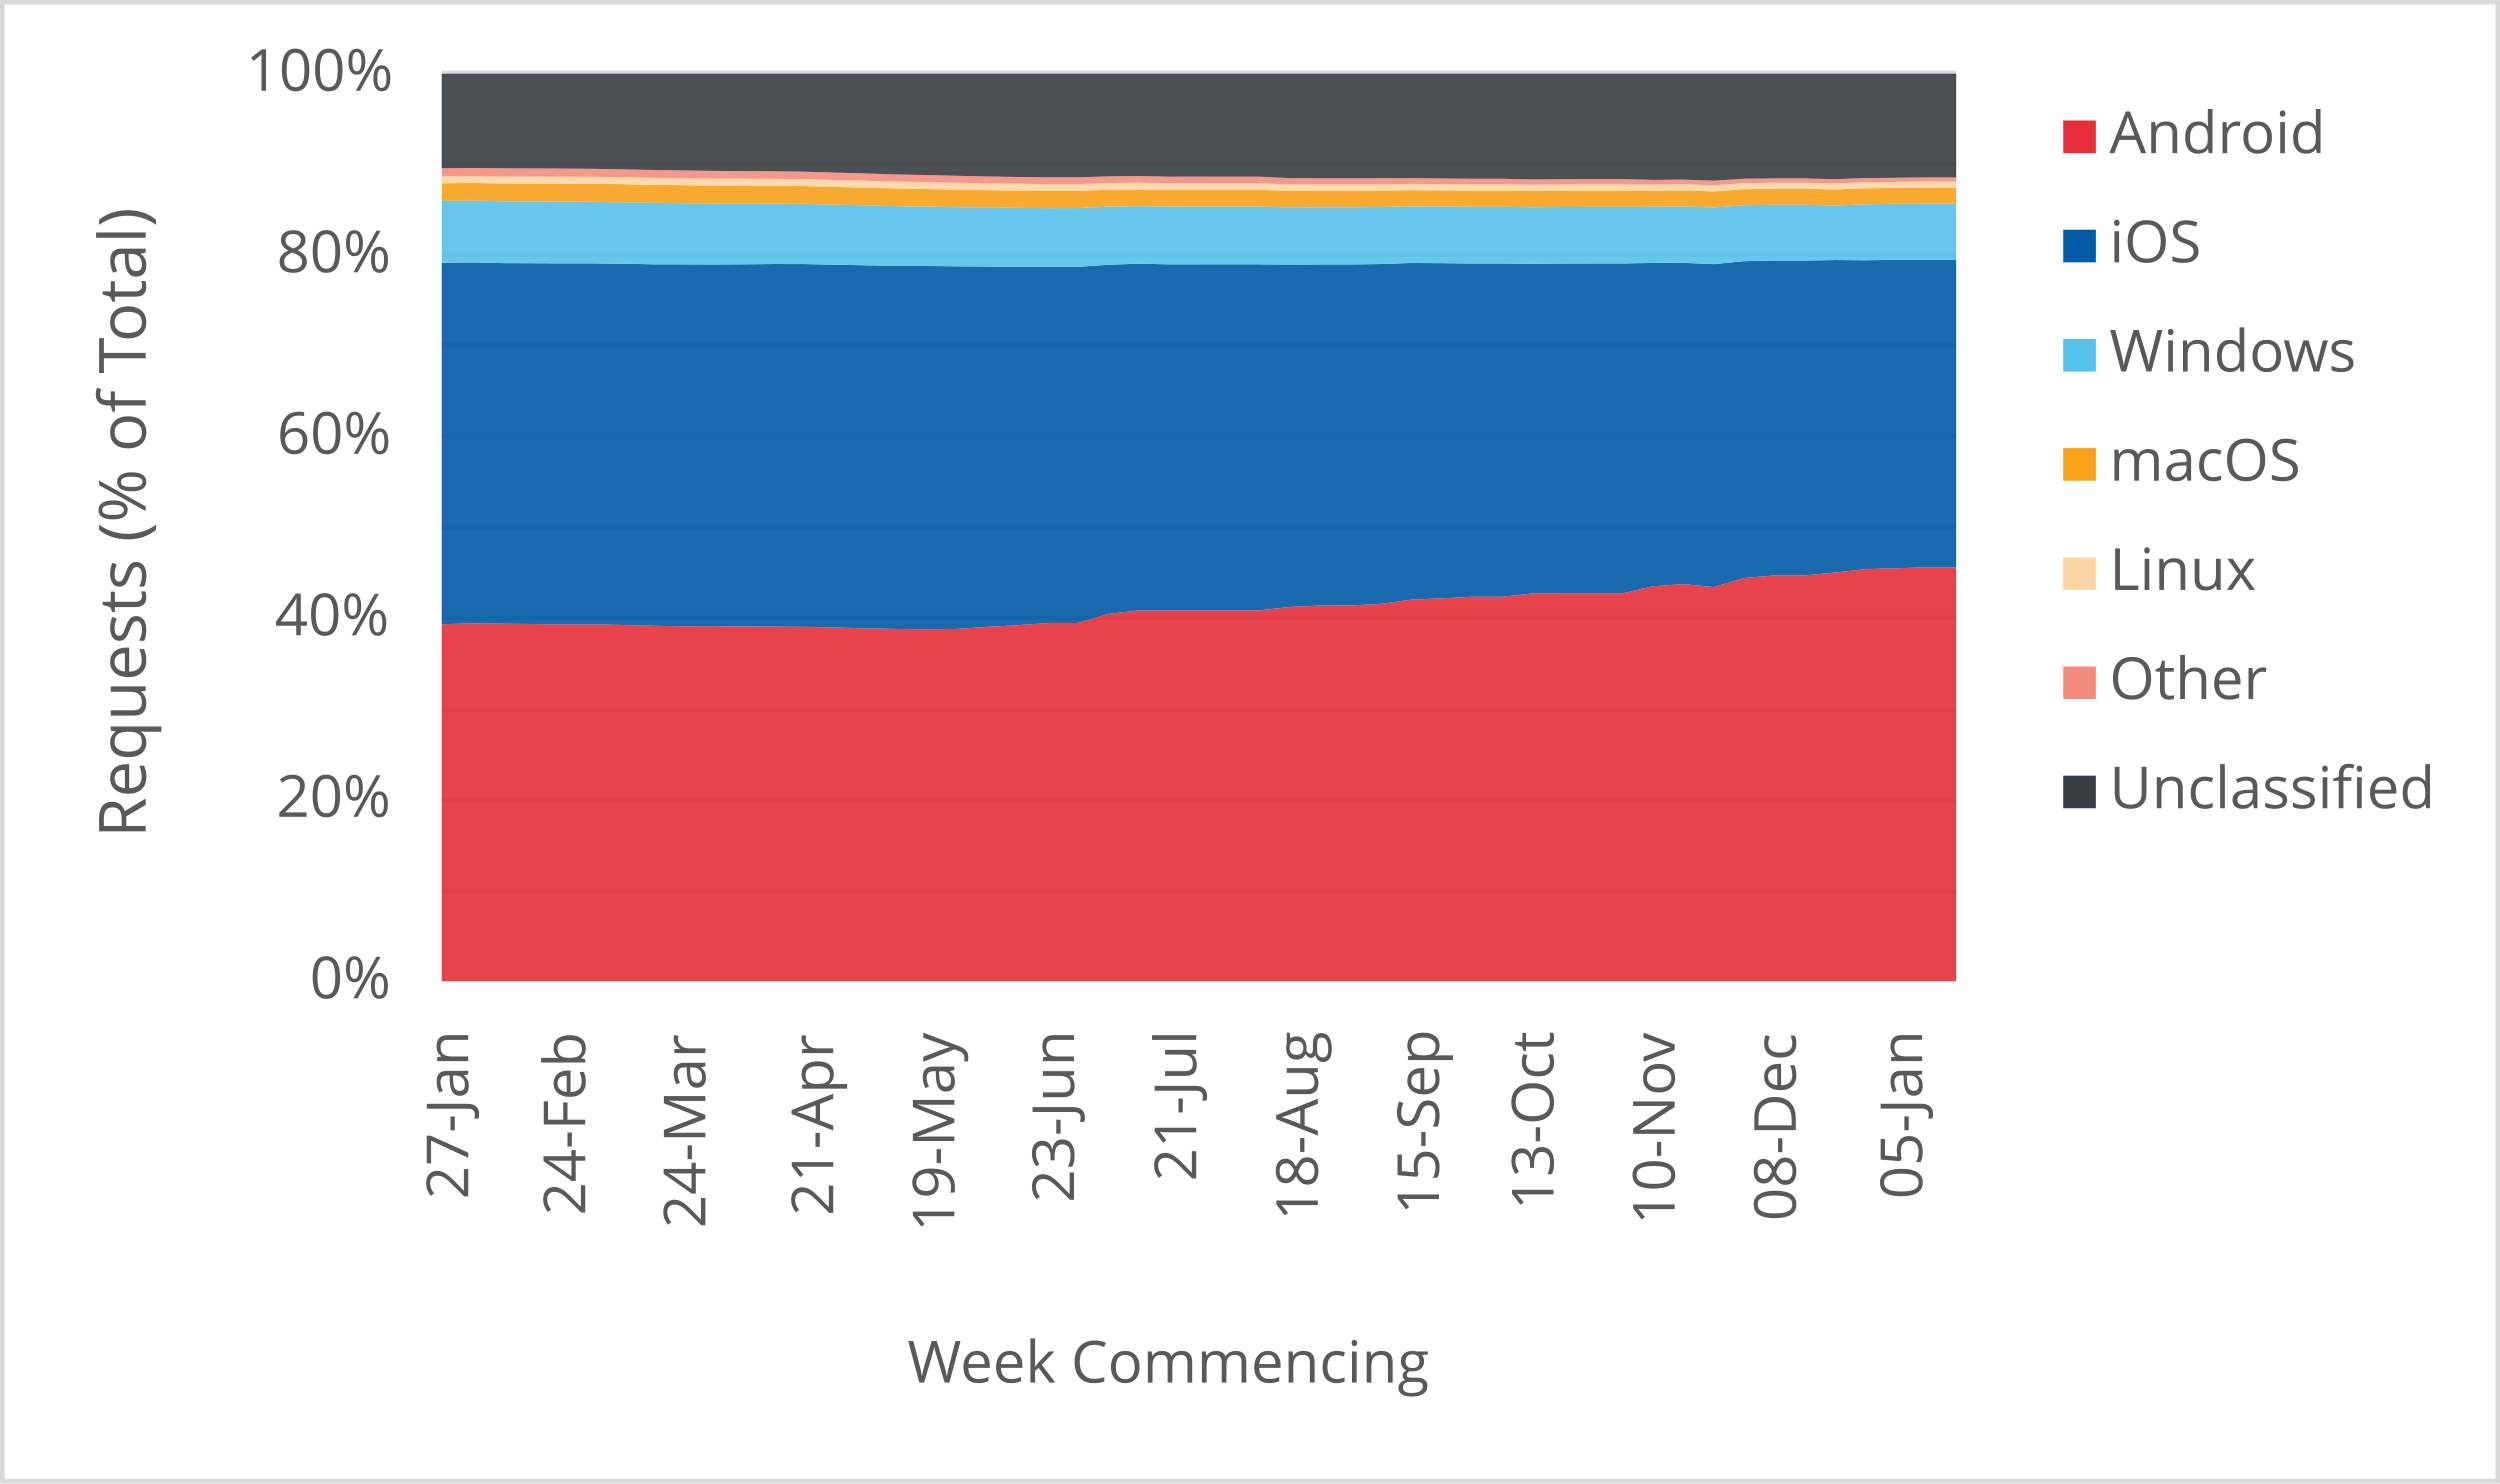
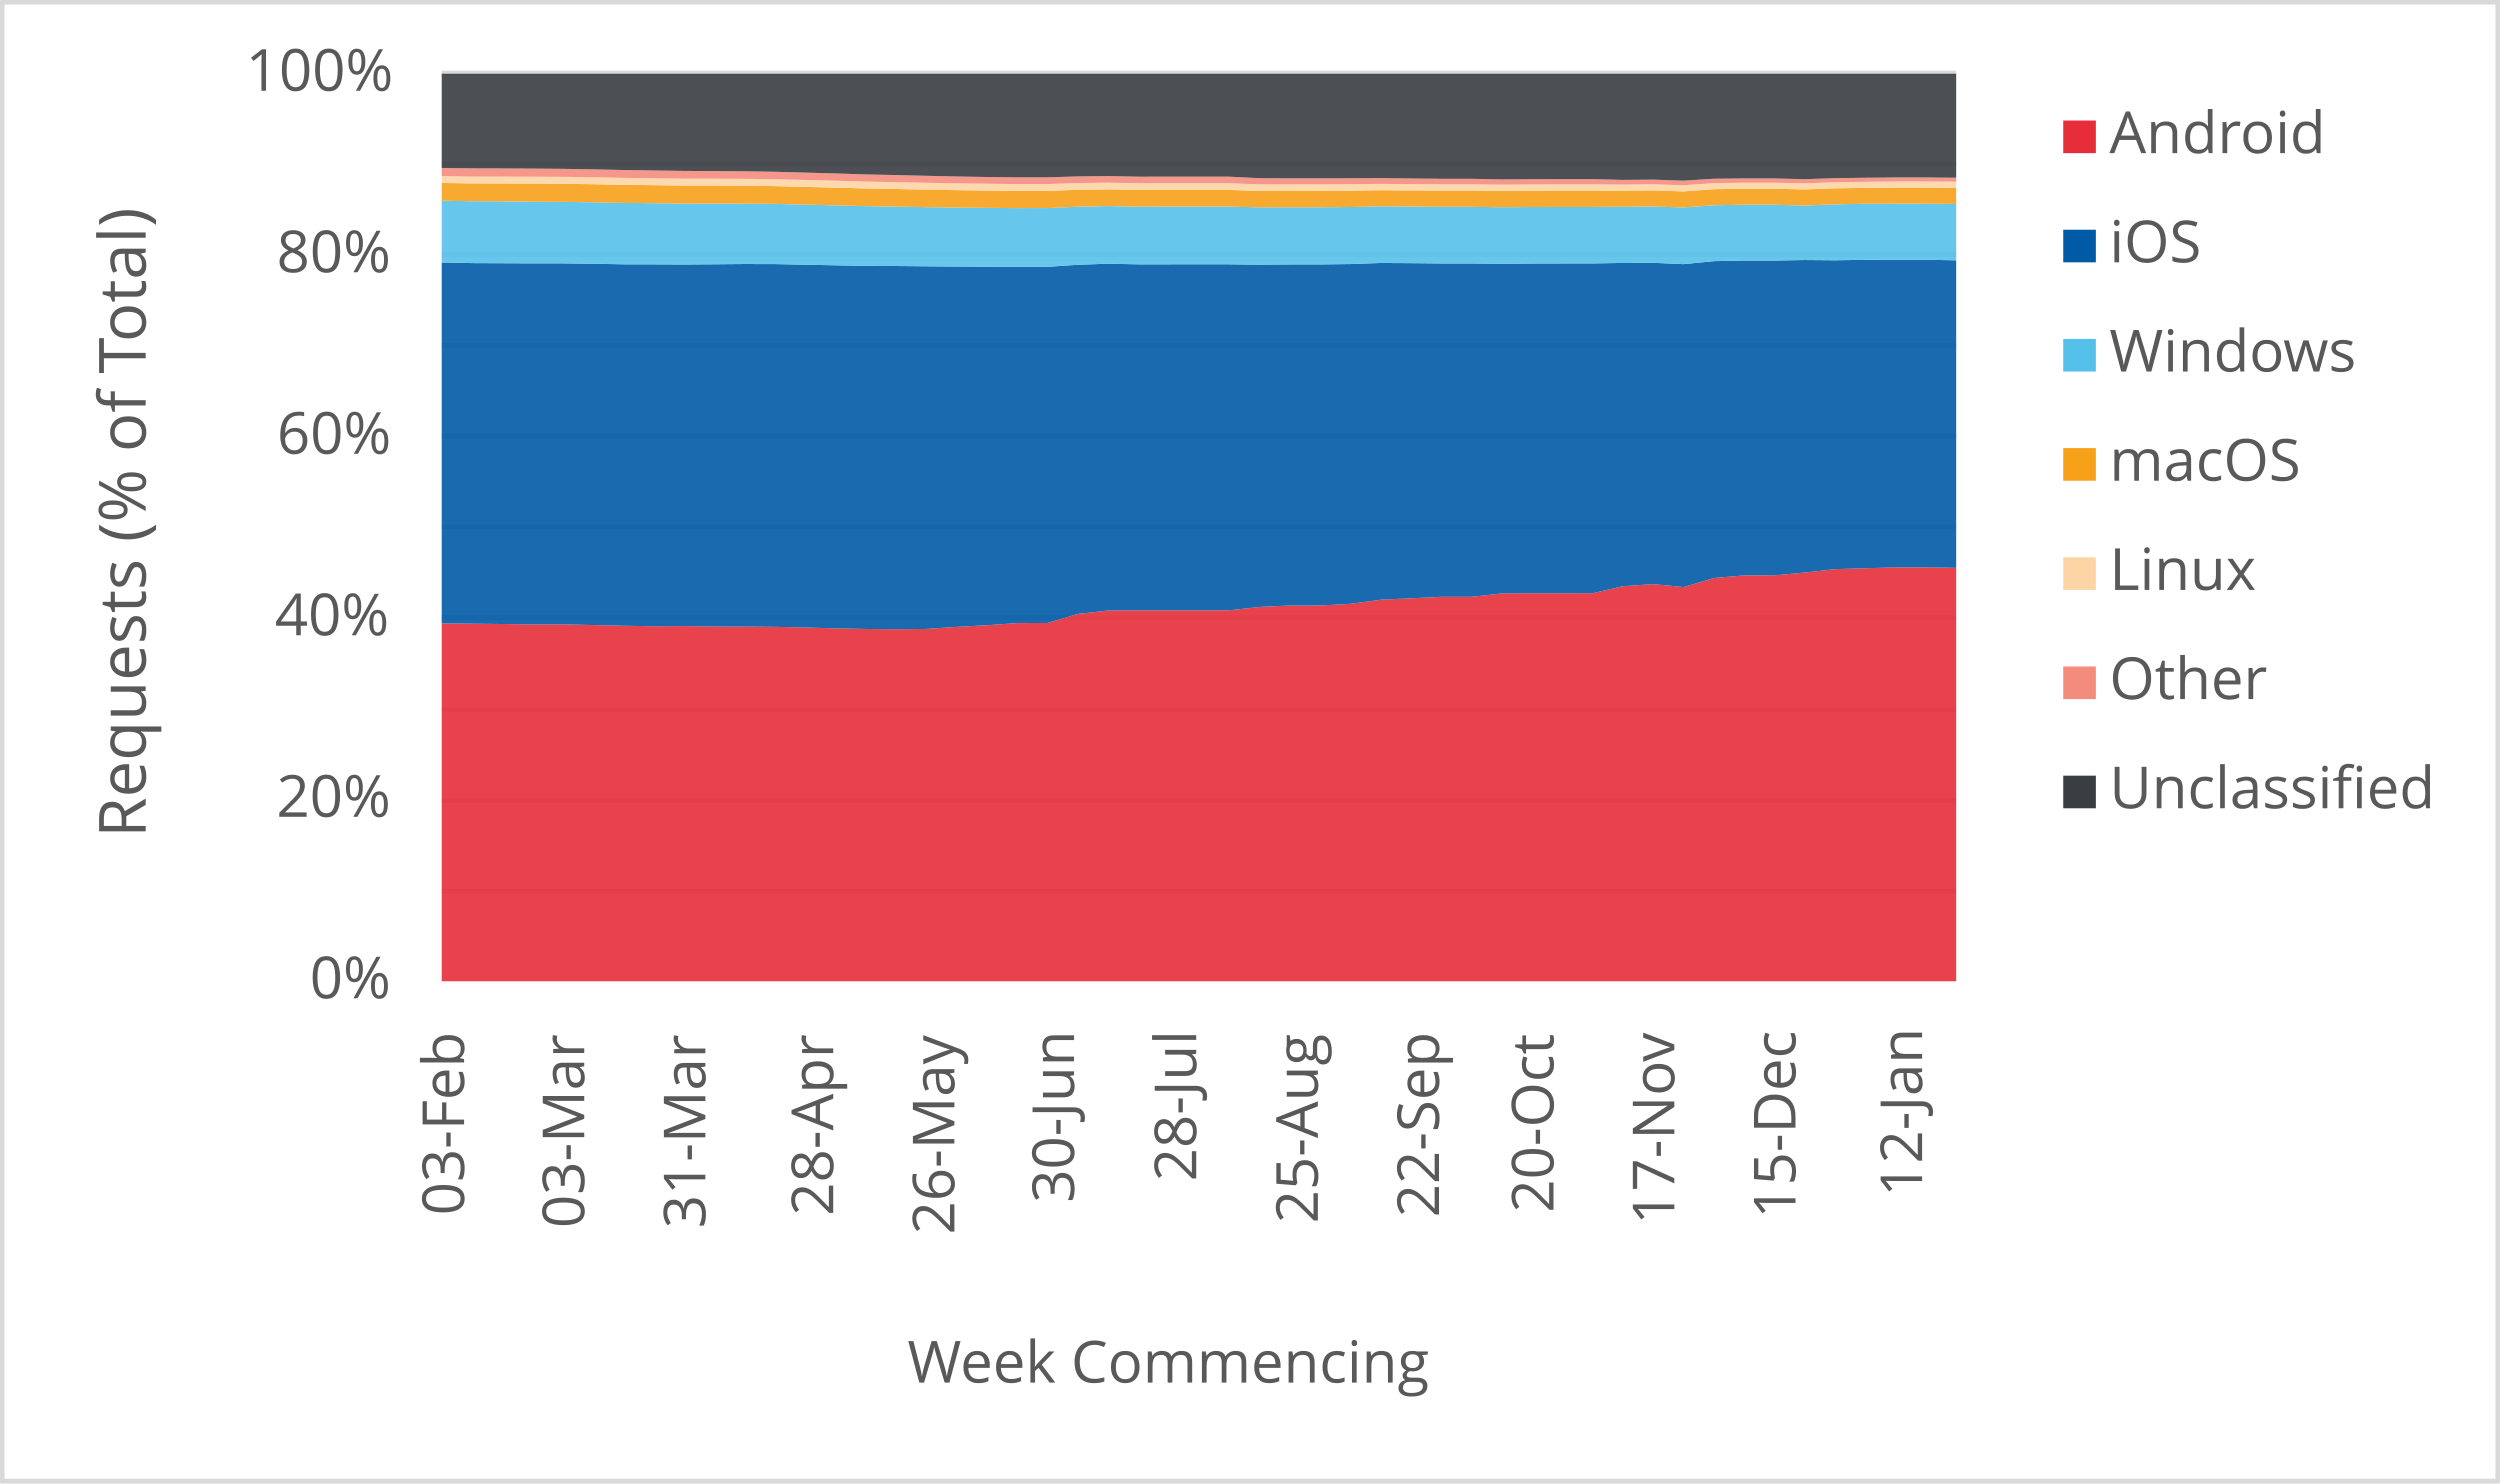
<svg xmlns="http://www.w3.org/2000/svg" width="1763" height="1046" xml:space="preserve" overflow="hidden">
  <defs>
    <clipPath id="clip0">
      <rect x="2917" y="346" width="1763" height="1046" />
    </clipPath>
  </defs>
  <g clip-path="url(#clip0)" transform="translate(-2917 -346)">
    <rect x="2918" y="347" width="1760" height="1043" fill="#FFFFFF" />
    <g>
      <path d="    M3228.5 974.532 4296.5 974.532    M3228.5 910.53 4296.5 910.53    M3228.5 846.528 4296.5 846.528    M3228.5 781.526 4296.5 781.526    M3228.5 717.524 4296.5 717.524    M3228.5 653.522 4296.5 653.522    M3228.5 589.52 4296.5 589.52    M3228.5 525.517 4296.5 525.517    M3228.5 461.515 4296.5 461.515    M3228.5 397.5 4296.5 397.5" stroke="#D9D9D9" stroke-width="3.438" stroke-linejoin="round" stroke-miterlimit="10" fill="none" />
    </g>
    <g>
      <path d="M 1038.5 4296.5 1038.5" stroke="#D9D9D9" stroke-width="3.438" stroke-linejoin="round" stroke-miterlimit="10" fill="none" fill-rule="evenodd" />
    </g>
    <g>
-       <text fill="#595959" font-family="Verdana,Open Sans,DejaVu Sans,sans-serif" font-weight="400" font-size="41" transform="matrix(6.12323e-17 -1 1 6.12323e-17 3247.198 1191.691)">27-Jan</text>
+       <text fill="#595959" font-family="Verdana,Open Sans,DejaVu Sans,sans-serif" font-weight="400" font-size="41" transform="matrix(6.12323e-17 -1 1 6.12323e-17 3244.275 1203.042)">03-Feb</text>
    </g>
    <g>
-       <text fill="#595959" font-family="Verdana,Open Sans,DejaVu Sans,sans-serif" font-weight="400" font-size="41" transform="matrix(6.12323e-17 -1 1 6.12323e-17 3329.715 1203.082)">24-Feb</text>
+       <text fill="#595959" font-family="Verdana,Open Sans,DejaVu Sans,sans-serif" font-weight="400" font-size="41" transform="matrix(6.12323e-17 -1 1 6.12323e-17 3329.005 1212.011)">03-Mar</text>
    </g>
    <g>
-       <text fill="#595959" font-family="Verdana,Open Sans,DejaVu Sans,sans-serif" font-weight="400" font-size="41" transform="matrix(6.12323e-17 -1 1 6.12323e-17 3414.425 1212.051)">24-Mar</text>
+       <text fill="#595959" font-family="Verdana,Open Sans,DejaVu Sans,sans-serif" font-weight="400" font-size="41" transform="matrix(6.12323e-17 -1 1 6.12323e-17 3414.425 1212.171)">31-Mar</text>
    </g>
    <g>
-       <text fill="#595959" font-family="Verdana,Open Sans,DejaVu Sans,sans-serif" font-weight="400" font-size="41" transform="matrix(6.12323e-17 -1 1 6.12323e-17 3504.589 1203.302)">21-Apr</text>
+       <text fill="#595959" font-family="Verdana,Open Sans,DejaVu Sans,sans-serif" font-weight="400" font-size="41" transform="matrix(6.12323e-17 -1 1 6.12323e-17 3504.589 1203.302)">28-Apr</text>
    </g>
    <g>
-       <text fill="#595959" font-family="Verdana,Open Sans,DejaVu Sans,sans-serif" font-weight="400" font-size="41" transform="matrix(6.12323e-17 -1 1 6.12323e-17 3590.029 1214.753)">19-May</text>
+       <text fill="#595959" font-family="Verdana,Open Sans,DejaVu Sans,sans-serif" font-weight="400" font-size="41" transform="matrix(6.12323e-17 -1 1 6.12323e-17 3590.029 1216.515)">26-May</text>
    </g>
    <g>
-       <text fill="#595959" font-family="Verdana,Open Sans,DejaVu Sans,sans-serif" font-weight="400" font-size="41" transform="matrix(6.12323e-17 -1 1 6.12323e-17 3674.398 1194.053)">23-Jun</text>
+       <text fill="#595959" font-family="Verdana,Open Sans,DejaVu Sans,sans-serif" font-weight="400" font-size="41" transform="matrix(6.12323e-17 -1 1 6.12323e-17 3674.418 1194.173)">30-Jun</text>
    </g>
    <g>
-       <text fill="#595959" font-family="Verdana,Open Sans,DejaVu Sans,sans-serif" font-weight="400" font-size="41" transform="matrix(6.12323e-17 -1 1 6.12323e-17 3760.569 1179.039)">21-Jul</text>
+       <text fill="#595959" font-family="Verdana,Open Sans,DejaVu Sans,sans-serif" font-weight="400" font-size="41" transform="matrix(6.12323e-17 -1 1 6.12323e-17 3760.569 1179.039)">28-Jul</text>
    </g>
    <g>
-       <text fill="#595959" font-family="Verdana,Open Sans,DejaVu Sans,sans-serif" font-weight="400" font-size="41" transform="matrix(6.12323e-17 -1 1 6.12323e-17 3846.349 1206.906)">18-Aug</text>
+       <text fill="#595959" font-family="Verdana,Open Sans,DejaVu Sans,sans-serif" font-weight="400" font-size="41" transform="matrix(6.12323e-17 -1 1 6.12323e-17 3846.349 1208.667)">25-Aug</text>
    </g>
    <g>
-       <text fill="#595959" font-family="Verdana,Open Sans,DejaVu Sans,sans-serif" font-weight="400" font-size="41" transform="matrix(6.12323e-17 -1 1 6.12323e-17 3931.789 1202.662)">15-Sep</text>
+       <text fill="#595959" font-family="Verdana,Open Sans,DejaVu Sans,sans-serif" font-weight="400" font-size="41" transform="matrix(6.12323e-17 -1 1 6.12323e-17 3931.789 1204.423)">22-Sep</text>
    </g>
    <g>
-       <text fill="#595959" font-family="Verdana,Open Sans,DejaVu Sans,sans-serif" font-weight="400" font-size="41" transform="matrix(6.12323e-17 -1 1 6.12323e-17 4012.525 1199.378)">13-Oct</text>
+       <text fill="#595959" font-family="Verdana,Open Sans,DejaVu Sans,sans-serif" font-weight="400" font-size="41" transform="matrix(6.12323e-17 -1 1 6.12323e-17 4012.525 1201.14)">20-Oct</text>
    </g>
    <g>
-       <text fill="#595959" font-family="Verdana,Open Sans,DejaVu Sans,sans-serif" font-weight="400" font-size="41" transform="matrix(6.12323e-17 -1 1 6.12323e-17 4097.965 1209.708)">10-Nov</text>
+       <text fill="#595959" font-family="Verdana,Open Sans,DejaVu Sans,sans-serif" font-weight="400" font-size="41" transform="matrix(6.12323e-17 -1 1 6.12323e-17 4097.734 1209.708)">17-Nov</text>
    </g>
    <g>
-       <text fill="#595959" font-family="Verdana,Open Sans,DejaVu Sans,sans-serif" font-weight="400" font-size="41" transform="matrix(6.12323e-17 -1 1 6.12323e-17 4183.405 1207.086)">08-Dec</text>
+       <text fill="#595959" font-family="Verdana,Open Sans,DejaVu Sans,sans-serif" font-weight="400" font-size="41" transform="matrix(6.12323e-17 -1 1 6.12323e-17 4183.174 1205.364)">15-Dec</text>
    </g>
    <g>
-       <text fill="#595959" font-family="Verdana,Open Sans,DejaVu Sans,sans-serif" font-weight="400" font-size="41" transform="matrix(6.12323e-17 -1 1 6.12323e-17 4272.498 1191.651)">05-Jan</text>
+       <text fill="#595959" font-family="Verdana,Open Sans,DejaVu Sans,sans-serif" font-weight="400" font-size="41" transform="matrix(6.12323e-17 -1 1 6.12323e-17 4272.478 1189.929)">12-Jan</text>
    </g>
    <g>
      <text fill="#595959" font-family="Verdana,Open Sans,DejaVu Sans,sans-serif" font-weight="400" font-size="41" transform="matrix(1 0 0 1 3135.448 1050)">0%</text>
    </g>
    <g>
      <text fill="#595959" font-family="Verdana,Open Sans,DejaVu Sans,sans-serif" font-weight="400" font-size="41" transform="matrix(1 0 0 1 3111.965 922)">20%</text>
    </g>
    <g>
      <text fill="#595959" font-family="Verdana,Open Sans,DejaVu Sans,sans-serif" font-weight="400" font-size="41" transform="matrix(1 0 0 1 3110.824 794)">40%</text>
    </g>
    <g>
      <text fill="#595959" font-family="Verdana,Open Sans,DejaVu Sans,sans-serif" font-weight="400" font-size="41" transform="matrix(1 0 0 1 3112.306 666)">60%</text>
    </g>
    <g>
      <text fill="#595959" font-family="Verdana,Open Sans,DejaVu Sans,sans-serif" font-weight="400" font-size="41" transform="matrix(1 0 0 1 3112.045 538)">80%</text>
    </g>
    <g>
      <text fill="#595959" font-family="Verdana,Open Sans,DejaVu Sans,sans-serif" font-weight="400" font-size="41" transform="matrix(1 0 0 1 3090.284 410)">100%</text>
    </g>
    <g>
      <text fill="#595959" font-family="Verdana,Open Sans,DejaVu Sans,sans-serif" font-weight="400" font-size="41" transform="matrix(1 0 0 1 3556.971 1321)">Week Commencing</text>
    </g>
    <g>
      <text fill="#595959" font-family="Verdana,Open Sans,DejaVu Sans,sans-serif" font-weight="400" font-size="46" transform="matrix(6.12323e-17 -1 1 6.12323e-17 3019.73 936.7666)">Requests (% of Total)</text>
    </g>
    <rect x="2918.5" y="347.5" width="1760" height="1043" stroke="#D9D9D9" stroke-width="3.438" stroke-linejoin="round" stroke-miterlimit="10" fill="none" />
    <g>
-       <path d="M3228.5 1038 3249.86 1038 3271.22 1038 3292.58 1038 3313.94 1038 3335.3 1038 3356.66 1038 3378.02 1038 3399.38 1038 3420.74 1038 3442.1 1038 3463.46 1038 3484.82 1038 3506.18 1038 3527.54 1038 3548.9 1038 3570.26 1038 3591.62 1038 3612.98 1038 3634.34 1038 3655.7 1038 3677.06 1038 3698.42 1038 3719.78 1038 3741.14 1038 3762.5 1038 3783.86 1038 3805.22 1038 3826.58 1038 3847.94 1038 3869.3 1038 3890.66 1038 3912.02 1038 3933.38 1038 3954.74 1038 3976.1 1038 3997.46 1038 4018.82 1038 4040.18 1038 4061.54 1038 4082.9 1038 4104.26 1038 4125.62 1038 4146.98 1038 4168.34 1038 4189.7 1038 4211.06 1038 4232.42 1038 4253.78 1038 4275.14 1038 4296.5 1038 4296.5 746.141 4275.14 746.109 4253.78 746.736 4232.42 747.356 4211.06 749.755 4189.7 751.708 4168.34 751.762 4146.98 753.588 4125.62 760.005 4104.26 757.911 4082.9 759.381 4061.54 764.316 4040.18 764.377 4018.82 764.355 3997.46 764.49 3976.1 766.861 3954.74 766.857 3933.38 767.919 3912.02 768.908 3890.66 771.798 3869.3 772.996 3847.94 773.005 3826.58 774.018 3805.22 776.368 3783.86 776.345 3762.5 776.347 3741.14 776.361 3719.78 776.512 3698.42 778.944 3677.06 785.333 3655.7 785.381 3634.34 786.932 3612.98 788.064 3591.62 789.535 3570.26 789.727 3548.9 789.548 3527.54 789.101 3506.18 788.526 3484.82 788.051 3463.46 787.898 3442.1 787.818 3420.74 787.517 3399.38 787.619 3378.02 787.3 3356.66 786.778 3335.3 786.307 3313.94 786.329 3292.58 786.054 3271.22 785.829 3249.86 785.589 3228.5 786.23 3228.5 1038Z" fill="#e62d39" opacity="0.9" />
+       <path d="M3228.5 1038 3249.86 1038 3271.22 1038 3292.58 1038 3313.94 1038 3335.3 1038 3356.66 1038 3378.02 1038 3399.38 1038 3420.74 1038 3442.1 1038 3463.46 1038 3484.82 1038 3506.18 1038 3527.54 1038 3548.9 1038 3570.26 1038 3591.62 1038 3612.98 1038 3634.34 1038 3655.7 1038 3677.06 1038 3698.42 1038 3719.78 1038 3741.14 1038 3762.5 1038 3783.86 1038 3805.22 1038 3826.58 1038 3847.94 1038 3869.3 1038 3890.66 1038 3912.02 1038 3933.38 1038 3954.74 1038 3976.1 1038 3997.46 1038 4018.82 1038 4040.18 1038 4061.54 1038 4082.9 1038 4104.26 1038 4125.62 1038 4146.98 1038 4168.34 1038 4189.7 1038 4211.06 1038 4232.42 1038 4253.78 1038 4275.14 1038 4296.5 1038 4296.5 746.426 4275.14 746.141 4253.78 746.109 4232.42 746.736 4211.06 747.356 4189.7 749.755 4168.34 751.708 4146.98 751.762 4125.62 753.588 4104.26 760.005 4082.9 757.911 4061.54 759.381 4040.18 764.316 4018.82 764.377 3997.46 764.355 3976.1 764.49 3954.74 766.861 3933.38 766.857 3912.02 767.919 3890.66 768.908 3869.3 771.798 3847.94 772.996 3826.58 773.005 3805.22 774.018 3783.86 776.368 3762.5 776.345 3741.14 776.347 3719.78 776.361 3698.42 776.512 3677.06 778.944 3655.7 785.333 3634.34 785.381 3612.98 786.932 3591.62 788.064 3570.26 789.535 3548.9 789.727 3527.54 789.548 3506.18 789.101 3484.82 788.526 3463.46 788.051 3442.1 787.898 3420.74 787.818 3399.38 787.517 3378.02 787.619 3356.66 787.3 3335.3 786.778 3313.94 786.307 3292.58 786.329 3271.22 786.054 3249.86 785.829 3228.5 785.589 3228.5 1038Z" fill="#e62d39" opacity="0.9" />
    </g>
    <g>
-       <path d="M3228.5 786.23 3249.86 785.589 3271.22 785.829 3292.58 786.054 3313.94 786.329 3335.3 786.307 3356.66 786.778 3378.02 787.3 3399.38 787.619 3420.74 787.517 3442.1 787.818 3463.46 787.898 3484.82 788.051 3506.18 788.526 3527.54 789.101 3548.9 789.548 3570.26 789.727 3591.62 789.535 3612.98 788.064 3634.34 786.932 3655.7 785.381 3677.06 785.333 3698.42 778.944 3719.78 776.512 3741.14 776.361 3762.5 776.347 3783.86 776.345 3805.22 776.368 3826.58 774.018 3847.94 773.005 3869.3 772.996 3890.66 771.798 3912.02 768.908 3933.38 767.919 3954.74 766.857 3976.1 766.861 3997.46 764.49 4018.82 764.355 4040.18 764.377 4061.54 764.316 4082.9 759.381 4104.26 757.911 4125.62 760.005 4146.98 753.588 4168.34 751.762 4189.7 751.708 4211.06 749.755 4232.42 747.356 4253.78 746.736 4275.14 746.109 4296.5 746.141 4296.5 529.164 4275.14 529.169 4253.78 529.219 4232.42 529.545 4211.06 529.367 4189.7 529.745 4168.34 529.727 4146.98 530.163 4125.62 532.265 4104.26 531.327 4082.9 531.417 4061.54 531.757 4040.18 531.771 4018.82 531.822 3997.46 531.985 3976.1 531.794 3954.74 531.786 3933.38 531.573 3912.02 531.439 3890.66 532.203 3869.3 532.471 3847.94 532.475 3826.58 532.642 3805.22 532.382 3783.86 532.376 3762.5 532.384 3741.14 532.401 3719.78 531.965 3698.42 532.707 3677.06 534.165 3655.7 534.181 3634.34 534.061 3612.98 533.965 3591.62 533.787 3570.26 533.587 3548.9 533.469 3527.54 533.077 3506.18 532.663 3484.82 532.235 3463.46 532.182 3442.1 532.368 3420.74 532.52 3399.38 532.424 3378.02 532.384 3356.66 531.992 3335.3 531.725 3313.94 531.72 3292.58 531.628 3271.22 531.534 3249.86 531.073 3228.5 531.25 3228.5 786.23Z" fill="#005aa6" opacity="0.9" />
+       <path d="M3228.5 785.589 3249.86 785.829 3271.22 786.054 3292.58 786.329 3313.94 786.307 3335.3 786.778 3356.66 787.3 3378.02 787.619 3399.38 787.517 3420.74 787.818 3442.1 787.898 3463.46 788.051 3484.82 788.526 3506.18 789.101 3527.54 789.548 3548.9 789.727 3570.26 789.535 3591.62 788.064 3612.98 786.932 3634.34 785.381 3655.7 785.333 3677.06 778.944 3698.42 776.512 3719.78 776.361 3741.14 776.347 3762.5 776.345 3783.86 776.368 3805.22 774.018 3826.58 773.005 3847.94 772.996 3869.3 771.798 3890.66 768.908 3912.02 767.919 3933.38 766.857 3954.74 766.861 3976.1 764.49 3997.46 764.355 4018.82 764.377 4040.18 764.316 4061.54 759.381 4082.9 757.911 4104.26 760.005 4125.62 753.588 4146.98 751.762 4168.34 751.708 4189.7 749.755 4211.06 747.356 4232.42 746.736 4253.78 746.109 4275.14 746.141 4296.5 746.426 4296.5 529.574 4275.14 529.164 4253.78 529.169 4232.42 529.219 4211.06 529.545 4189.7 529.367 4168.34 529.745 4146.98 529.727 4125.62 530.163 4104.26 532.265 4082.9 531.327 4061.54 531.417 4040.18 531.757 4018.82 531.771 3997.46 531.822 3976.1 531.985 3954.74 531.794 3933.38 531.786 3912.02 531.573 3890.66 531.439 3869.3 532.203 3847.94 532.471 3826.58 532.475 3805.22 532.642 3783.86 532.382 3762.5 532.376 3741.14 532.384 3719.78 532.401 3698.42 531.965 3677.06 532.707 3655.7 534.165 3634.34 534.181 3612.98 534.061 3591.62 533.965 3570.26 533.787 3548.9 533.587 3527.54 533.469 3506.18 533.077 3484.82 532.663 3463.46 532.235 3442.1 532.182 3420.74 532.368 3399.38 532.52 3378.02 532.424 3356.66 532.384 3335.3 531.992 3313.94 531.725 3292.58 531.72 3271.22 531.628 3249.86 531.534 3228.5 531.073 3228.5 785.589Z" fill="#005aa6" opacity="0.9" />
    </g>
    <g>
-       <path d="M3228.5 531.25 3249.86 531.073 3271.22 531.534 3292.58 531.628 3313.94 531.72 3335.3 531.725 3356.66 531.992 3378.02 532.384 3399.38 532.424 3420.74 532.52 3442.1 532.368 3463.46 532.182 3484.82 532.235 3506.18 532.663 3527.54 533.077 3548.9 533.469 3570.26 533.587 3591.62 533.787 3612.98 533.965 3634.34 534.061 3655.7 534.181 3677.06 534.165 3698.42 532.707 3719.78 531.965 3741.14 532.401 3762.5 532.384 3783.86 532.376 3805.22 532.382 3826.58 532.642 3847.94 532.475 3869.3 532.471 3890.66 532.203 3912.02 531.439 3933.38 531.573 3954.74 531.786 3976.1 531.794 3997.46 531.985 4018.82 531.822 4040.18 531.771 4061.54 531.757 4082.9 531.417 4104.26 531.327 4125.62 532.265 4146.98 530.163 4168.34 529.727 4189.7 529.745 4211.06 529.367 4232.42 529.545 4253.78 529.219 4275.14 529.169 4296.5 529.164 4296.5 489.603 4275.14 489.603 4253.78 489.684 4232.42 490.107 4211.06 490.949 4189.7 490.394 4168.34 490.385 4146.98 490.719 4125.62 492.305 4104.26 491.641 4082.9 491.785 4061.54 491.93 4040.18 491.939 4018.82 491.977 3997.46 492.151 3976.1 491.856 3954.74 491.851 3933.38 491.632 3912.02 491.498 3890.66 491.99 3869.3 492.166 3847.94 492.169 3826.58 492.217 3805.22 491.712 3783.86 491.708 3762.5 491.713 3741.14 491.728 3719.78 491.331 3698.42 491.761 3677.06 492.742 3655.7 492.755 3634.34 492.592 3612.98 492.359 3591.62 492.089 3570.26 491.692 3548.9 491.373 3527.54 490.809 3506.18 490.311 3484.82 489.779 3463.46 489.562 3442.1 489.54 3420.74 489.56 3399.38 489.293 3378.02 489.083 3356.66 488.663 3335.3 488.343 3313.94 488.2 3292.58 488.02 3271.22 487.903 3249.86 487.522 3228.5 487.707 3228.5 531.25Z" fill="#55c0e9" opacity="0.9" />
+       <path d="M3228.5 531.073 3249.86 531.534 3271.22 531.628 3292.58 531.72 3313.94 531.725 3335.3 531.992 3356.66 532.384 3378.02 532.424 3399.38 532.52 3420.74 532.368 3442.1 532.182 3463.46 532.235 3484.82 532.663 3506.18 533.077 3527.54 533.469 3548.9 533.587 3570.26 533.787 3591.62 533.965 3612.98 534.061 3634.34 534.181 3655.7 534.165 3677.06 532.707 3698.42 531.965 3719.78 532.401 3741.14 532.384 3762.5 532.376 3783.86 532.382 3805.22 532.642 3826.58 532.475 3847.94 532.471 3869.3 532.203 3890.66 531.439 3912.02 531.573 3933.38 531.786 3954.74 531.794 3976.1 531.985 3997.46 531.822 4018.82 531.771 4040.18 531.757 4061.54 531.417 4082.9 531.327 4104.26 532.265 4125.62 530.163 4146.98 529.727 4168.34 529.745 4189.7 529.367 4211.06 529.545 4232.42 529.219 4253.78 529.169 4275.14 529.164 4296.5 529.574 4296.5 489.826 4275.14 489.603 4253.78 489.603 4232.42 489.684 4211.06 490.107 4189.7 490.949 4168.34 490.394 4146.98 490.385 4125.62 490.719 4104.26 492.305 4082.9 491.641 4061.54 491.785 4040.18 491.93 4018.82 491.939 3997.46 491.977 3976.1 492.151 3954.74 491.856 3933.38 491.851 3912.02 491.632 3890.66 491.498 3869.3 491.99 3847.94 492.166 3826.58 492.169 3805.22 492.217 3783.86 491.712 3762.5 491.708 3741.14 491.713 3719.78 491.728 3698.42 491.331 3677.06 491.761 3655.7 492.742 3634.34 492.755 3612.98 492.592 3591.62 492.359 3570.26 492.089 3548.9 491.692 3527.54 491.373 3506.18 490.809 3484.82 490.311 3463.46 489.779 3442.1 489.562 3420.74 489.54 3399.38 489.56 3378.02 489.293 3356.66 489.083 3335.3 488.663 3313.94 488.343 3292.58 488.2 3271.22 488.02 3249.86 487.903 3228.5 487.522 3228.5 531.073Z" fill="#55c0e9" opacity="0.9" />
    </g>
    <g>
-       <path d="M3228.5 487.707 3249.86 487.522 3271.22 487.903 3292.58 488.02 3313.94 488.2 3335.3 488.343 3356.66 488.663 3378.02 489.083 3399.38 489.293 3420.74 489.56 3442.1 489.54 3463.46 489.562 3484.82 489.779 3506.18 490.311 3527.54 490.809 3548.9 491.373 3570.26 491.692 3591.62 492.089 3612.98 492.359 3634.34 492.592 3655.7 492.755 3677.06 492.742 3698.42 491.761 3719.78 491.331 3741.14 491.728 3762.5 491.713 3783.86 491.708 3805.22 491.712 3826.58 492.217 3847.94 492.169 3869.3 492.166 3890.66 491.99 3912.02 491.498 3933.38 491.632 3954.74 491.851 3976.1 491.856 3997.46 492.151 4018.82 491.977 4040.18 491.939 4061.54 491.93 4082.9 491.785 4104.26 491.641 4125.62 492.305 4146.98 490.719 4168.34 490.385 4189.7 490.394 4211.06 490.949 4232.42 490.107 4253.78 489.684 4275.14 489.603 4296.5 489.603 4296.5 478.271 4275.14 478.269 4253.78 478.51 4232.42 478.794 4211.06 479.58 4189.7 479.107 4168.34 479.1 4146.98 479.407 4125.62 480.966 4104.26 480.27 4082.9 480.491 4061.54 480.409 4040.18 480.417 4018.82 480.45 3997.46 480.627 3976.1 480.403 3954.74 480.399 3933.38 480.298 3912.02 480.138 3890.66 480.488 3869.3 480.621 3847.94 480.623 3826.58 480.625 3805.22 479.943 3783.86 479.94 3762.5 479.945 3741.14 479.959 3719.78 479.551 3698.42 479.863 3677.06 480.594 3655.7 480.604 3634.34 480.387 3612.98 480.094 3591.62 479.731 3570.26 479.281 3548.9 478.904 3527.54 478.291 3506.18 477.783 3484.82 477.243 3463.46 476.983 3442.1 476.897 3420.74 476.875 3399.38 476.567 3378.02 476.317 3356.66 475.9 3335.3 475.584 3313.94 475.476 3292.58 475.386 3271.22 475.337 3249.86 475.014 3228.5 475.199 3228.5 487.707Z" fill="#f6a118" opacity="0.9" />
+       <path d="M3228.5 487.522 3249.86 487.903 3271.22 488.02 3292.58 488.2 3313.94 488.343 3335.3 488.663 3356.66 489.083 3378.02 489.293 3399.38 489.56 3420.74 489.54 3442.1 489.562 3463.46 489.779 3484.82 490.311 3506.18 490.809 3527.54 491.373 3548.9 491.692 3570.26 492.089 3591.62 492.359 3612.98 492.592 3634.34 492.755 3655.7 492.742 3677.06 491.761 3698.42 491.331 3719.78 491.728 3741.14 491.713 3762.5 491.708 3783.86 491.712 3805.22 492.217 3826.58 492.169 3847.94 492.166 3869.3 491.99 3890.66 491.498 3912.02 491.632 3933.38 491.851 3954.74 491.856 3976.1 492.151 3997.46 491.977 4018.82 491.939 4040.18 491.93 4061.54 491.785 4082.9 491.641 4104.26 492.305 4125.62 490.719 4146.98 490.385 4168.34 490.394 4189.7 490.949 4211.06 490.107 4232.42 489.684 4253.78 489.603 4275.14 489.603 4296.5 489.826 4296.5 478.384 4275.14 478.271 4253.78 478.269 4232.42 478.51 4211.06 478.794 4189.7 479.58 4168.34 479.107 4146.98 479.1 4125.62 479.407 4104.26 480.966 4082.9 480.27 4061.54 480.491 4040.18 480.409 4018.82 480.417 3997.46 480.45 3976.1 480.627 3954.74 480.403 3933.38 480.399 3912.02 480.298 3890.66 480.138 3869.3 480.488 3847.94 480.621 3826.58 480.623 3805.22 480.625 3783.86 479.943 3762.5 479.94 3741.14 479.945 3719.78 479.959 3698.42 479.551 3677.06 479.863 3655.7 480.594 3634.34 480.604 3612.98 480.387 3591.62 480.094 3570.26 479.731 3548.9 479.281 3527.54 478.904 3506.18 478.291 3484.82 477.783 3463.46 477.243 3442.1 476.983 3420.74 476.897 3399.38 476.875 3378.02 476.567 3356.66 476.317 3335.3 475.9 3313.94 475.584 3292.58 475.476 3271.22 475.386 3249.86 475.337 3228.5 475.014 3228.5 487.522Z" fill="#f6a118" opacity="0.9" />
    </g>
    <g>
-       <path d="M3228.5 475.199 3249.86 475.014 3271.22 475.337 3292.58 475.386 3313.94 475.476 3335.3 475.584 3356.66 475.9 3378.02 476.317 3399.38 476.567 3420.74 476.875 3442.1 476.897 3463.46 476.983 3484.82 477.243 3506.18 477.783 3527.54 478.291 3548.9 478.904 3570.26 479.281 3591.62 479.731 3612.98 480.094 3634.34 480.387 3655.7 480.604 3677.06 480.594 3698.42 479.863 3719.78 479.551 3741.14 479.959 3762.5 479.945 3783.86 479.94 3805.22 479.943 3826.58 480.625 3847.94 480.623 3869.3 480.621 3890.66 480.488 3912.02 480.138 3933.38 480.298 3954.74 480.399 3976.1 480.403 3997.46 480.627 4018.82 480.45 4040.18 480.417 4061.54 480.409 4082.9 480.491 4104.26 480.27 4125.62 480.966 4146.98 479.407 4168.34 479.1 4189.7 479.107 4211.06 479.58 4232.42 478.794 4253.78 478.51 4275.14 478.269 4296.5 478.271 4296.5 473.99 4275.14 473.987 4253.78 474.225 4232.42 474.512 4211.06 475.279 4189.7 474.852 4168.34 474.847 4146.98 475.139 4125.62 476.626 4104.26 475.968 4082.9 476.186 4061.54 476.03 4040.18 476.04 4018.82 476.074 3997.46 476.252 3976.1 475.98 3954.74 475.977 3933.38 475.857 3912.02 475.671 3890.66 475.945 3869.3 476.043 3847.94 476.046 3826.58 476.013 3805.22 475.216 3783.86 475.213 3762.5 475.218 3741.14 475.232 3719.78 474.818 3698.42 475.107 3677.06 475.801 3655.7 475.812 3634.34 475.586 3612.98 475.274 3591.62 474.895 3570.26 474.435 3548.9 474.052 3527.54 473.429 3506.18 472.911 3484.82 472.367 3463.46 472.103 3442.1 472.014 3420.74 471.984 3399.38 471.675 3378.02 471.419 3356.66 471.014 3335.3 470.709 3313.94 470.607 3292.58 470.537 3271.22 470.512 3249.86 470.233 3228.5 470.43 3228.5 475.199Z" fill="#fdd5a4" opacity="0.9" />
+       <path d="M3228.5 475.014 3249.86 475.337 3271.22 475.386 3292.58 475.476 3313.94 475.584 3335.3 475.9 3356.66 476.317 3378.02 476.567 3399.38 476.875 3420.74 476.897 3442.1 476.983 3463.46 477.243 3484.82 477.783 3506.18 478.291 3527.54 478.904 3548.9 479.281 3570.26 479.731 3591.62 480.094 3612.98 480.387 3634.34 480.604 3655.7 480.594 3677.06 479.863 3698.42 479.551 3719.78 479.959 3741.14 479.945 3762.5 479.94 3783.86 479.943 3805.22 480.625 3826.58 480.623 3847.94 480.621 3869.3 480.488 3890.66 480.138 3912.02 480.298 3933.38 480.399 3954.74 480.403 3976.1 480.627 3997.46 480.45 4018.82 480.417 4040.18 480.409 4061.54 480.491 4082.9 480.27 4104.26 480.966 4125.62 479.407 4146.98 479.1 4168.34 479.107 4189.7 479.58 4211.06 478.794 4232.42 478.51 4253.78 478.269 4275.14 478.271 4296.5 478.384 4296.5 474.093 4275.14 473.99 4253.78 473.987 4232.42 474.225 4211.06 474.512 4189.7 475.279 4168.34 474.852 4146.98 474.847 4125.62 475.139 4104.26 476.626 4082.9 475.968 4061.54 476.186 4040.18 476.03 4018.82 476.04 3997.46 476.074 3976.1 476.252 3954.74 475.98 3933.38 475.977 3912.02 475.857 3890.66 475.671 3869.3 475.945 3847.94 476.043 3826.58 476.046 3805.22 476.013 3783.86 475.216 3762.5 475.213 3741.14 475.218 3719.78 475.232 3698.42 474.818 3677.06 475.107 3655.7 475.801 3634.34 475.812 3612.98 475.586 3591.62 475.274 3570.26 474.895 3548.9 474.435 3527.54 474.052 3506.18 473.429 3484.82 472.911 3463.46 472.367 3442.1 472.103 3420.74 472.014 3399.38 471.984 3378.02 471.675 3356.66 471.419 3335.3 471.014 3313.94 470.709 3292.58 470.607 3271.22 470.537 3249.86 470.512 3228.5 470.233 3228.5 475.014Z" fill="#fdd5a4" opacity="0.9" />
    </g>
    <g>
-       <path d="M3228.5 470.43 3249.86 470.233 3271.22 470.512 3292.58 470.537 3313.94 470.607 3335.3 470.709 3356.66 471.014 3378.02 471.419 3399.38 471.675 3420.74 471.984 3442.1 472.014 3463.46 472.103 3484.82 472.367 3506.18 472.911 3527.54 473.429 3548.9 474.052 3570.26 474.435 3591.62 474.895 3612.98 475.274 3634.34 475.586 3655.7 475.812 3677.06 475.801 3698.42 475.107 3719.78 474.818 3741.14 475.232 3762.5 475.218 3783.86 475.213 3805.22 475.216 3826.58 476.013 3847.94 476.046 3869.3 476.043 3890.66 475.945 3912.02 475.671 3933.38 475.857 3954.74 475.977 3976.1 475.98 3997.46 476.252 4018.82 476.074 4040.18 476.04 4061.54 476.03 4082.9 476.186 4104.26 475.968 4125.62 476.626 4146.98 475.139 4168.34 474.847 4189.7 474.852 4211.06 475.279 4232.42 474.512 4253.78 474.225 4275.14 473.987 4296.5 473.99 4296.5 471.166 4275.14 471.155 4253.78 471.362 4232.42 471.634 4211.06 472.371 4189.7 471.848 4168.34 471.844 4146.98 472.037 4125.62 473.414 4104.26 472.695 4082.9 472.872 4061.54 472.323 4040.18 472.332 4018.82 472.366 3997.46 472.545 3976.1 472.089 3954.74 472.087 3933.38 471.877 3912.02 471.616 3890.66 471.733 3869.3 471.763 3847.94 471.766 3826.58 471.667 3805.22 470.595 3783.86 470.593 3762.5 470.598 3741.14 470.614 3719.78 470.168 3698.42 470.416 3677.06 471.066 3655.7 471.077 3634.34 470.821 3612.98 470.461 3591.62 469.98 3570.26 469.458 3548.9 469.007 3527.54 468.315 3506.18 467.735 3484.82 467.138 3463.46 466.802 3442.1 466.637 3420.74 466.542 3399.38 466.223 3378.02 465.9 3356.66 465.439 3335.3 465.077 3313.94 464.903 3292.58 464.782 3271.22 464.726 3249.86 464.472 3228.5 464.684 3228.5 470.43Z" fill="#f48c7d" opacity="0.9" />
+       <path d="M3228.5 470.233 3249.86 470.512 3271.22 470.537 3292.58 470.607 3313.94 470.709 3335.3 471.014 3356.66 471.419 3378.02 471.675 3399.38 471.984 3420.74 472.014 3442.1 472.103 3463.46 472.367 3484.82 472.911 3506.18 473.429 3527.54 474.052 3548.9 474.435 3570.26 474.895 3591.62 475.274 3612.98 475.586 3634.34 475.812 3655.7 475.801 3677.06 475.107 3698.42 474.818 3719.78 475.232 3741.14 475.218 3762.5 475.213 3783.86 475.216 3805.22 476.013 3826.58 476.046 3847.94 476.043 3869.3 475.945 3890.66 475.671 3912.02 475.857 3933.38 475.977 3954.74 475.98 3976.1 476.252 3997.46 476.074 4018.82 476.04 4040.18 476.03 4061.54 476.186 4082.9 475.968 4104.26 476.626 4125.62 475.139 4146.98 474.847 4168.34 474.852 4189.7 475.279 4211.06 474.512 4232.42 474.225 4253.78 473.987 4275.14 473.99 4296.5 474.093 4296.5 471.36 4275.14 471.166 4253.78 471.155 4232.42 471.362 4211.06 471.634 4189.7 472.371 4168.34 471.848 4146.98 471.844 4125.62 472.037 4104.26 473.414 4082.9 472.695 4061.54 472.872 4040.18 472.323 4018.82 472.332 3997.46 472.366 3976.1 472.545 3954.74 472.089 3933.38 472.087 3912.02 471.877 3890.66 471.616 3869.3 471.733 3847.94 471.763 3826.58 471.766 3805.22 471.667 3783.86 470.595 3762.5 470.593 3741.14 470.598 3719.78 470.614 3698.42 470.168 3677.06 470.416 3655.7 471.066 3634.34 471.077 3612.98 470.821 3591.62 470.461 3570.26 469.98 3548.9 469.458 3527.54 469.007 3506.18 468.315 3484.82 467.735 3463.46 467.138 3442.1 466.802 3420.74 466.637 3399.38 466.542 3378.02 466.223 3356.66 465.9 3335.3 465.439 3313.94 465.077 3292.58 464.903 3271.22 464.782 3249.86 464.726 3228.5 464.472 3228.5 470.233Z" fill="#f48c7d" opacity="0.9" />
    </g>
    <g>
-       <path d="M3228.5 464.684 3249.86 464.472 3271.22 464.726 3292.58 464.782 3313.94 464.903 3335.3 465.077 3356.66 465.439 3378.02 465.9 3399.38 466.223 3420.74 466.542 3442.1 466.637 3463.46 466.802 3484.82 467.138 3506.18 467.735 3527.54 468.315 3548.9 469.007 3570.26 469.458 3591.62 469.98 3612.98 470.461 3634.34 470.821 3655.7 471.077 3677.06 471.066 3698.42 470.416 3719.78 470.168 3741.14 470.614 3762.5 470.598 3783.86 470.593 3805.22 470.595 3826.58 471.667 3847.94 471.766 3869.3 471.763 3890.66 471.733 3912.02 471.616 3933.38 471.877 3954.74 472.087 3976.1 472.089 3997.46 472.545 4018.82 472.366 4040.18 472.332 4061.54 472.323 4082.9 472.872 4104.26 472.695 4125.62 473.414 4146.98 472.037 4168.34 471.844 4189.7 471.848 4211.06 472.371 4232.42 471.634 4253.78 471.362 4275.14 471.155 4296.5 471.166 4296.5 398 4275.14 398 4253.78 398 4232.42 398 4211.06 398 4189.7 398 4168.34 398 4146.98 398 4125.62 398 4104.26 398 4082.9 398 4061.54 398 4040.18 398 4018.82 398 3997.46 398 3976.1 398 3954.74 398 3933.38 398 3912.02 398 3890.66 398 3869.3 398 3847.94 398 3826.58 398 3805.22 398 3783.86 398 3762.5 398 3741.14 398 3719.78 398 3698.42 398 3677.06 398 3655.7 398 3634.34 398 3612.98 398 3591.62 398 3570.26 398 3548.9 398 3527.54 398 3506.18 398 3484.82 398 3463.46 398 3442.1 398 3420.74 398 3399.38 398 3378.02 398 3356.66 398 3335.3 398 3313.94 398 3292.58 398 3271.22 398 3249.86 398 3228.5 398 3228.5 464.684Z" fill="#393d41" opacity="0.9" />
+       <path d="M3228.5 464.472 3249.86 464.726 3271.22 464.782 3292.58 464.903 3313.94 465.077 3335.3 465.439 3356.66 465.9 3378.02 466.223 3399.38 466.542 3420.74 466.637 3442.1 466.802 3463.46 467.138 3484.82 467.735 3506.18 468.315 3527.54 469.007 3548.9 469.458 3570.26 469.98 3591.62 470.461 3612.98 470.821 3634.34 471.077 3655.7 471.066 3677.06 470.416 3698.42 470.168 3719.78 470.614 3741.14 470.598 3762.5 470.593 3783.86 470.595 3805.22 471.667 3826.58 471.766 3847.94 471.763 3869.3 471.733 3890.66 471.616 3912.02 471.877 3933.38 472.087 3954.74 472.089 3976.1 472.545 3997.46 472.366 4018.82 472.332 4040.18 472.323 4061.54 472.872 4082.9 472.695 4104.26 473.414 4125.62 472.037 4146.98 471.844 4168.34 471.848 4189.7 472.371 4211.06 471.634 4232.42 471.362 4253.78 471.155 4275.14 471.166 4296.5 471.36 4296.5 398 4275.14 398 4253.78 398 4232.42 398 4211.06 398 4189.7 398 4168.34 398 4146.98 398 4125.62 398 4104.26 398 4082.9 398 4061.54 398 4040.18 398 4018.82 398 3997.46 398 3976.1 398 3954.74 398 3933.38 398 3912.02 398 3890.66 398 3869.3 398 3847.94 398 3826.58 398 3805.22 398 3783.86 398 3762.5 398 3741.14 398 3719.78 398 3698.42 398 3677.06 398 3655.7 398 3634.34 398 3612.98 398 3591.62 398 3570.26 398 3548.9 398 3527.54 398 3506.18 398 3484.82 398 3463.46 398 3442.1 398 3420.74 398 3399.38 398 3378.02 398 3356.66 398 3335.3 398 3313.94 398 3292.58 398 3271.22 398 3249.86 398 3228.5 398 3228.5 464.472Z" fill="#393d41" opacity="0.9" />
    </g>
    <g>
      <rect x="4372" y="431" width="23" height="23" fill="#e62d39" />
    </g>
    <g>
      <text fill="#595959" font-family="Verdana,Open Sans,DejaVu Sans,sans-serif" font-weight="400" font-size="41" transform="matrix(1 0 0 1 4404.56 454)">Android</text>
    </g>
    <g>
      <rect x="4372" y="508" width="23" height="23" fill="#005aa6" />
    </g>
    <g>
      <text fill="#595959" font-family="Verdana,Open Sans,DejaVu Sans,sans-serif" font-weight="400" font-size="41" transform="matrix(1 0 0 1 4404.56 531)">iOS</text>
    </g>
    <g>
      <rect x="4372" y="585" width="23" height="23" fill="#55c0e9" />
    </g>
    <g>
      <text fill="#595959" font-family="Verdana,Open Sans,DejaVu Sans,sans-serif" font-weight="400" font-size="41" transform="matrix(1 0 0 1 4404.56 608)">Windows</text>
    </g>
    <g>
      <rect x="4372" y="662" width="23" height="23" fill="#f6a118" />
    </g>
    <g>
      <text fill="#595959" font-family="Verdana,Open Sans,DejaVu Sans,sans-serif" font-weight="400" font-size="41" transform="matrix(1 0 0 1 4404.56 685)">macOS</text>
    </g>
    <g>
      <rect x="4372" y="739" width="23" height="23" fill="#fdd5a4" />
    </g>
    <g>
      <text fill="#595959" font-family="Verdana,Open Sans,DejaVu Sans,sans-serif" font-weight="400" font-size="41" transform="matrix(1 0 0 1 4404.56 762)">Linux</text>
    </g>
    <g>
      <rect x="4372" y="816" width="23" height="23" fill="#f48c7d" />
    </g>
    <g>
      <text fill="#595959" font-family="Verdana,Open Sans,DejaVu Sans,sans-serif" font-weight="400" font-size="41" transform="matrix(1 0 0 1 4404.56 839)">Other</text>
    </g>
    <g>
      <rect x="4372" y="893" width="23" height="23" fill="#393d41" />
    </g>
    <g>
      <text fill="#595959" font-family="Verdana,Open Sans,DejaVu Sans,sans-serif" font-weight="400" font-size="41" transform="matrix(1 0 0 1 4404.56 916)">Unclassified</text>
    </g>
  </g>
</svg>
